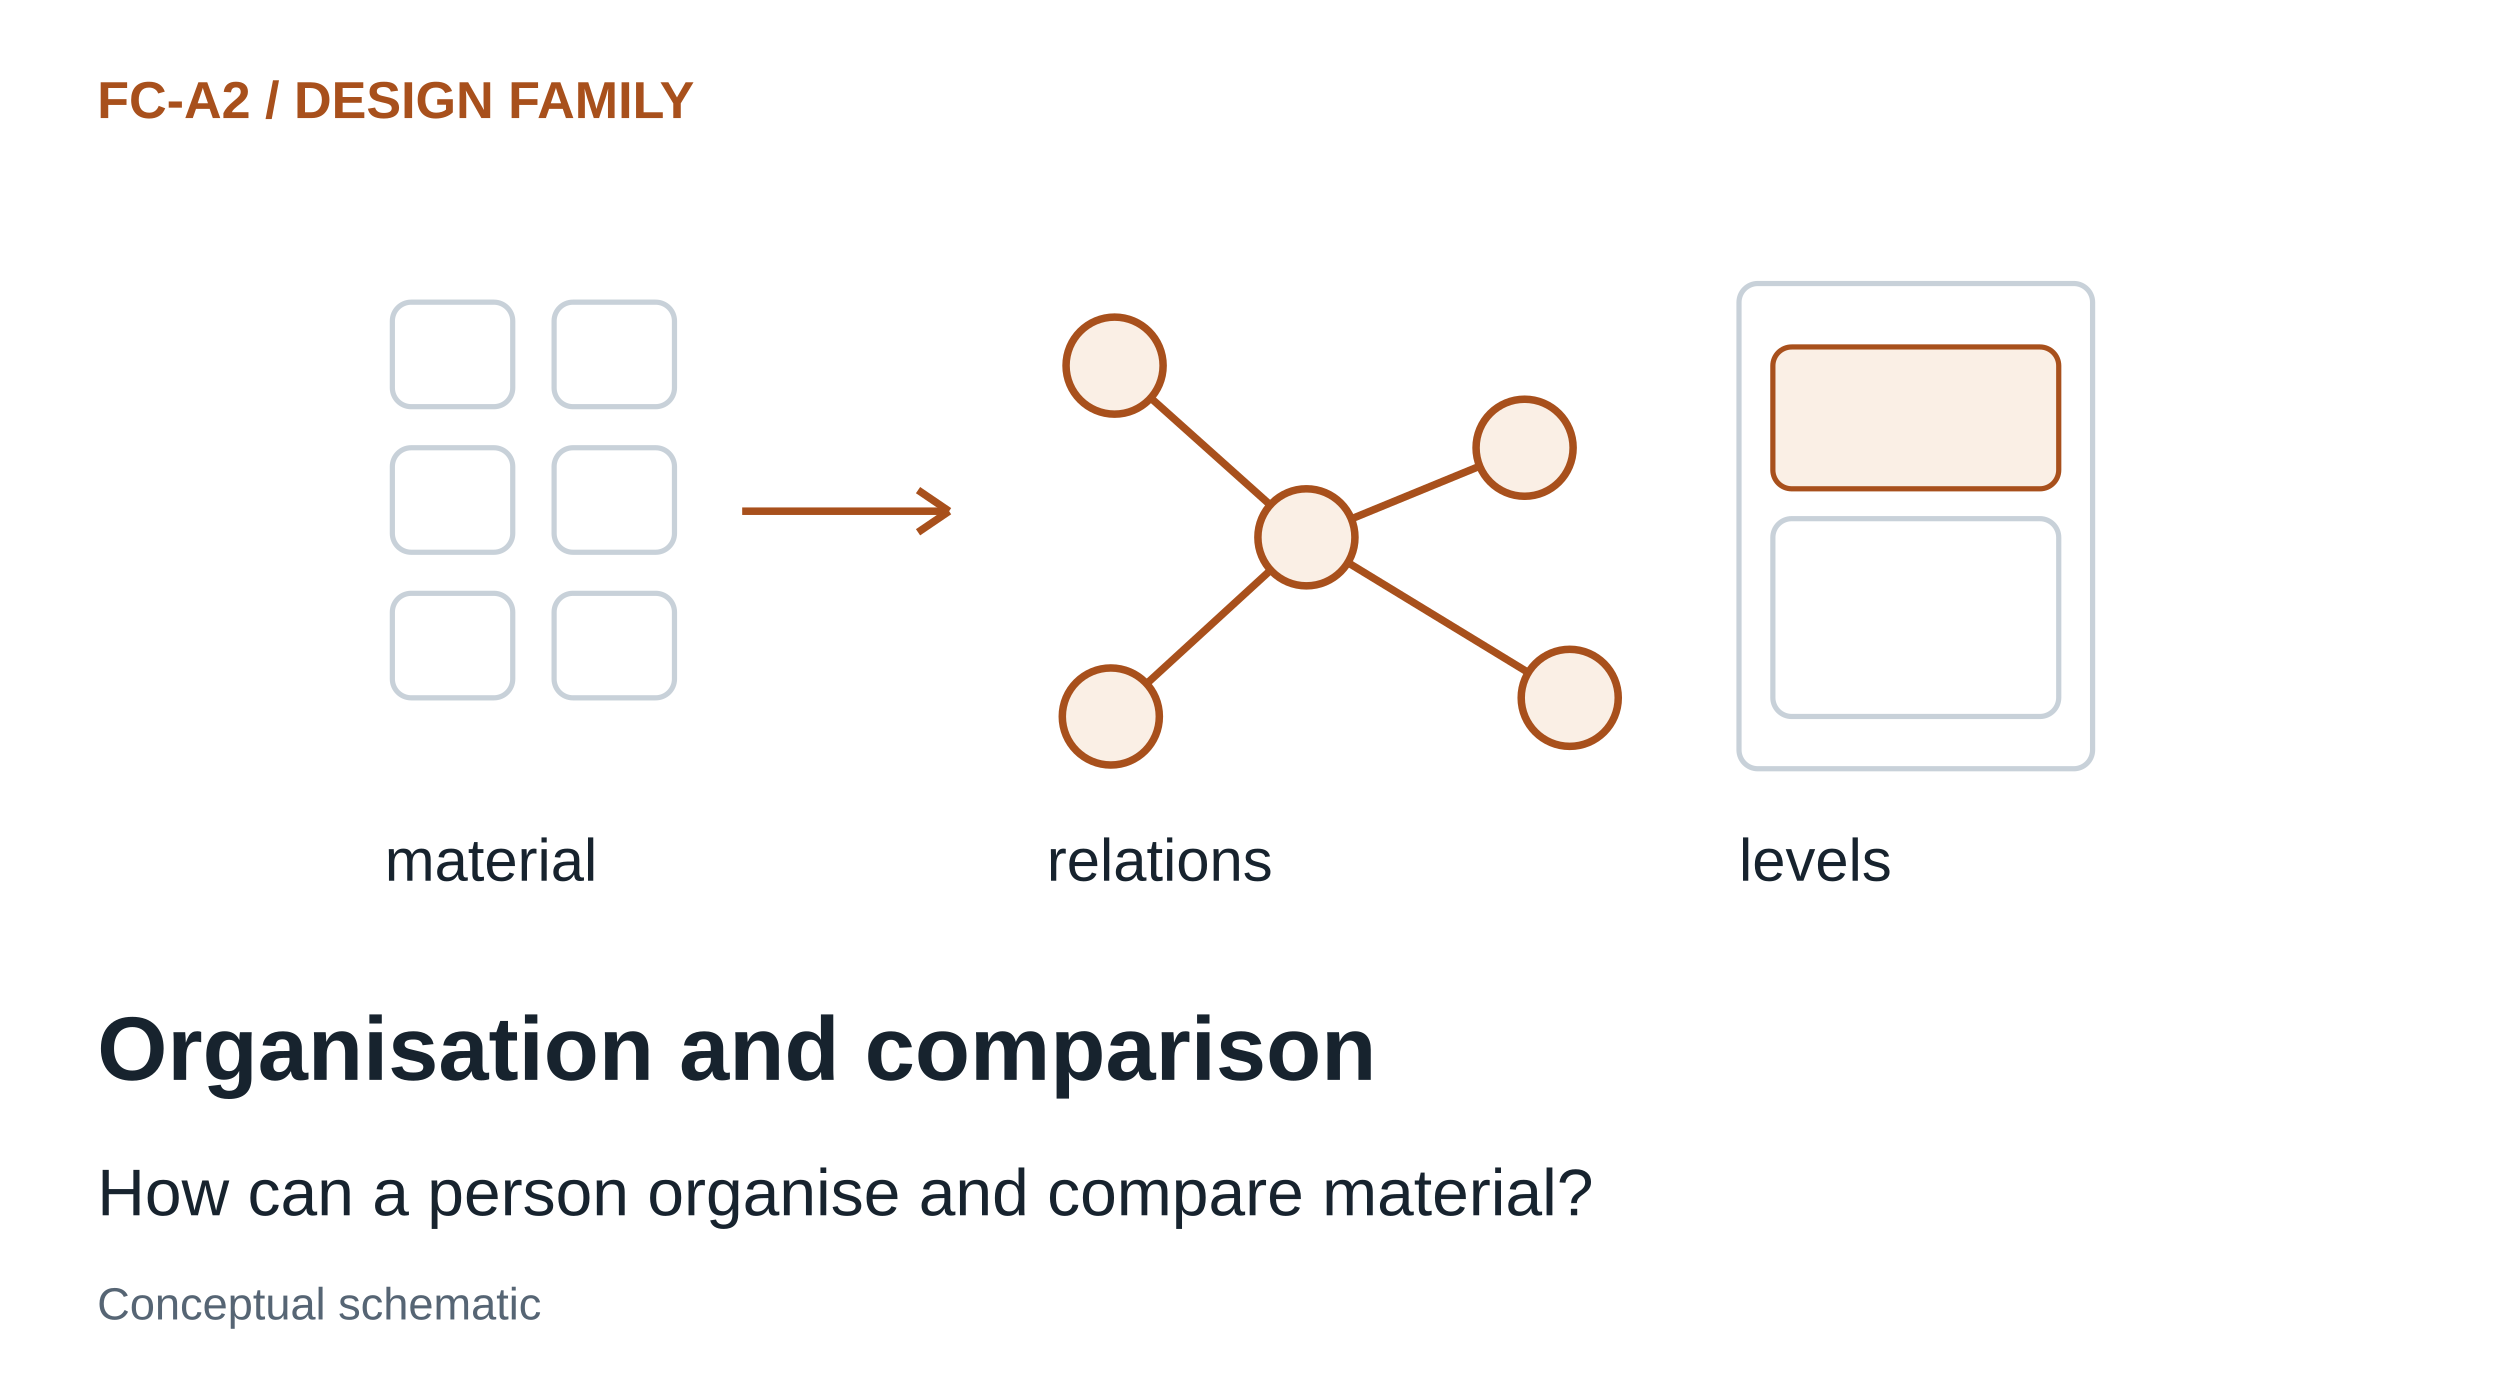
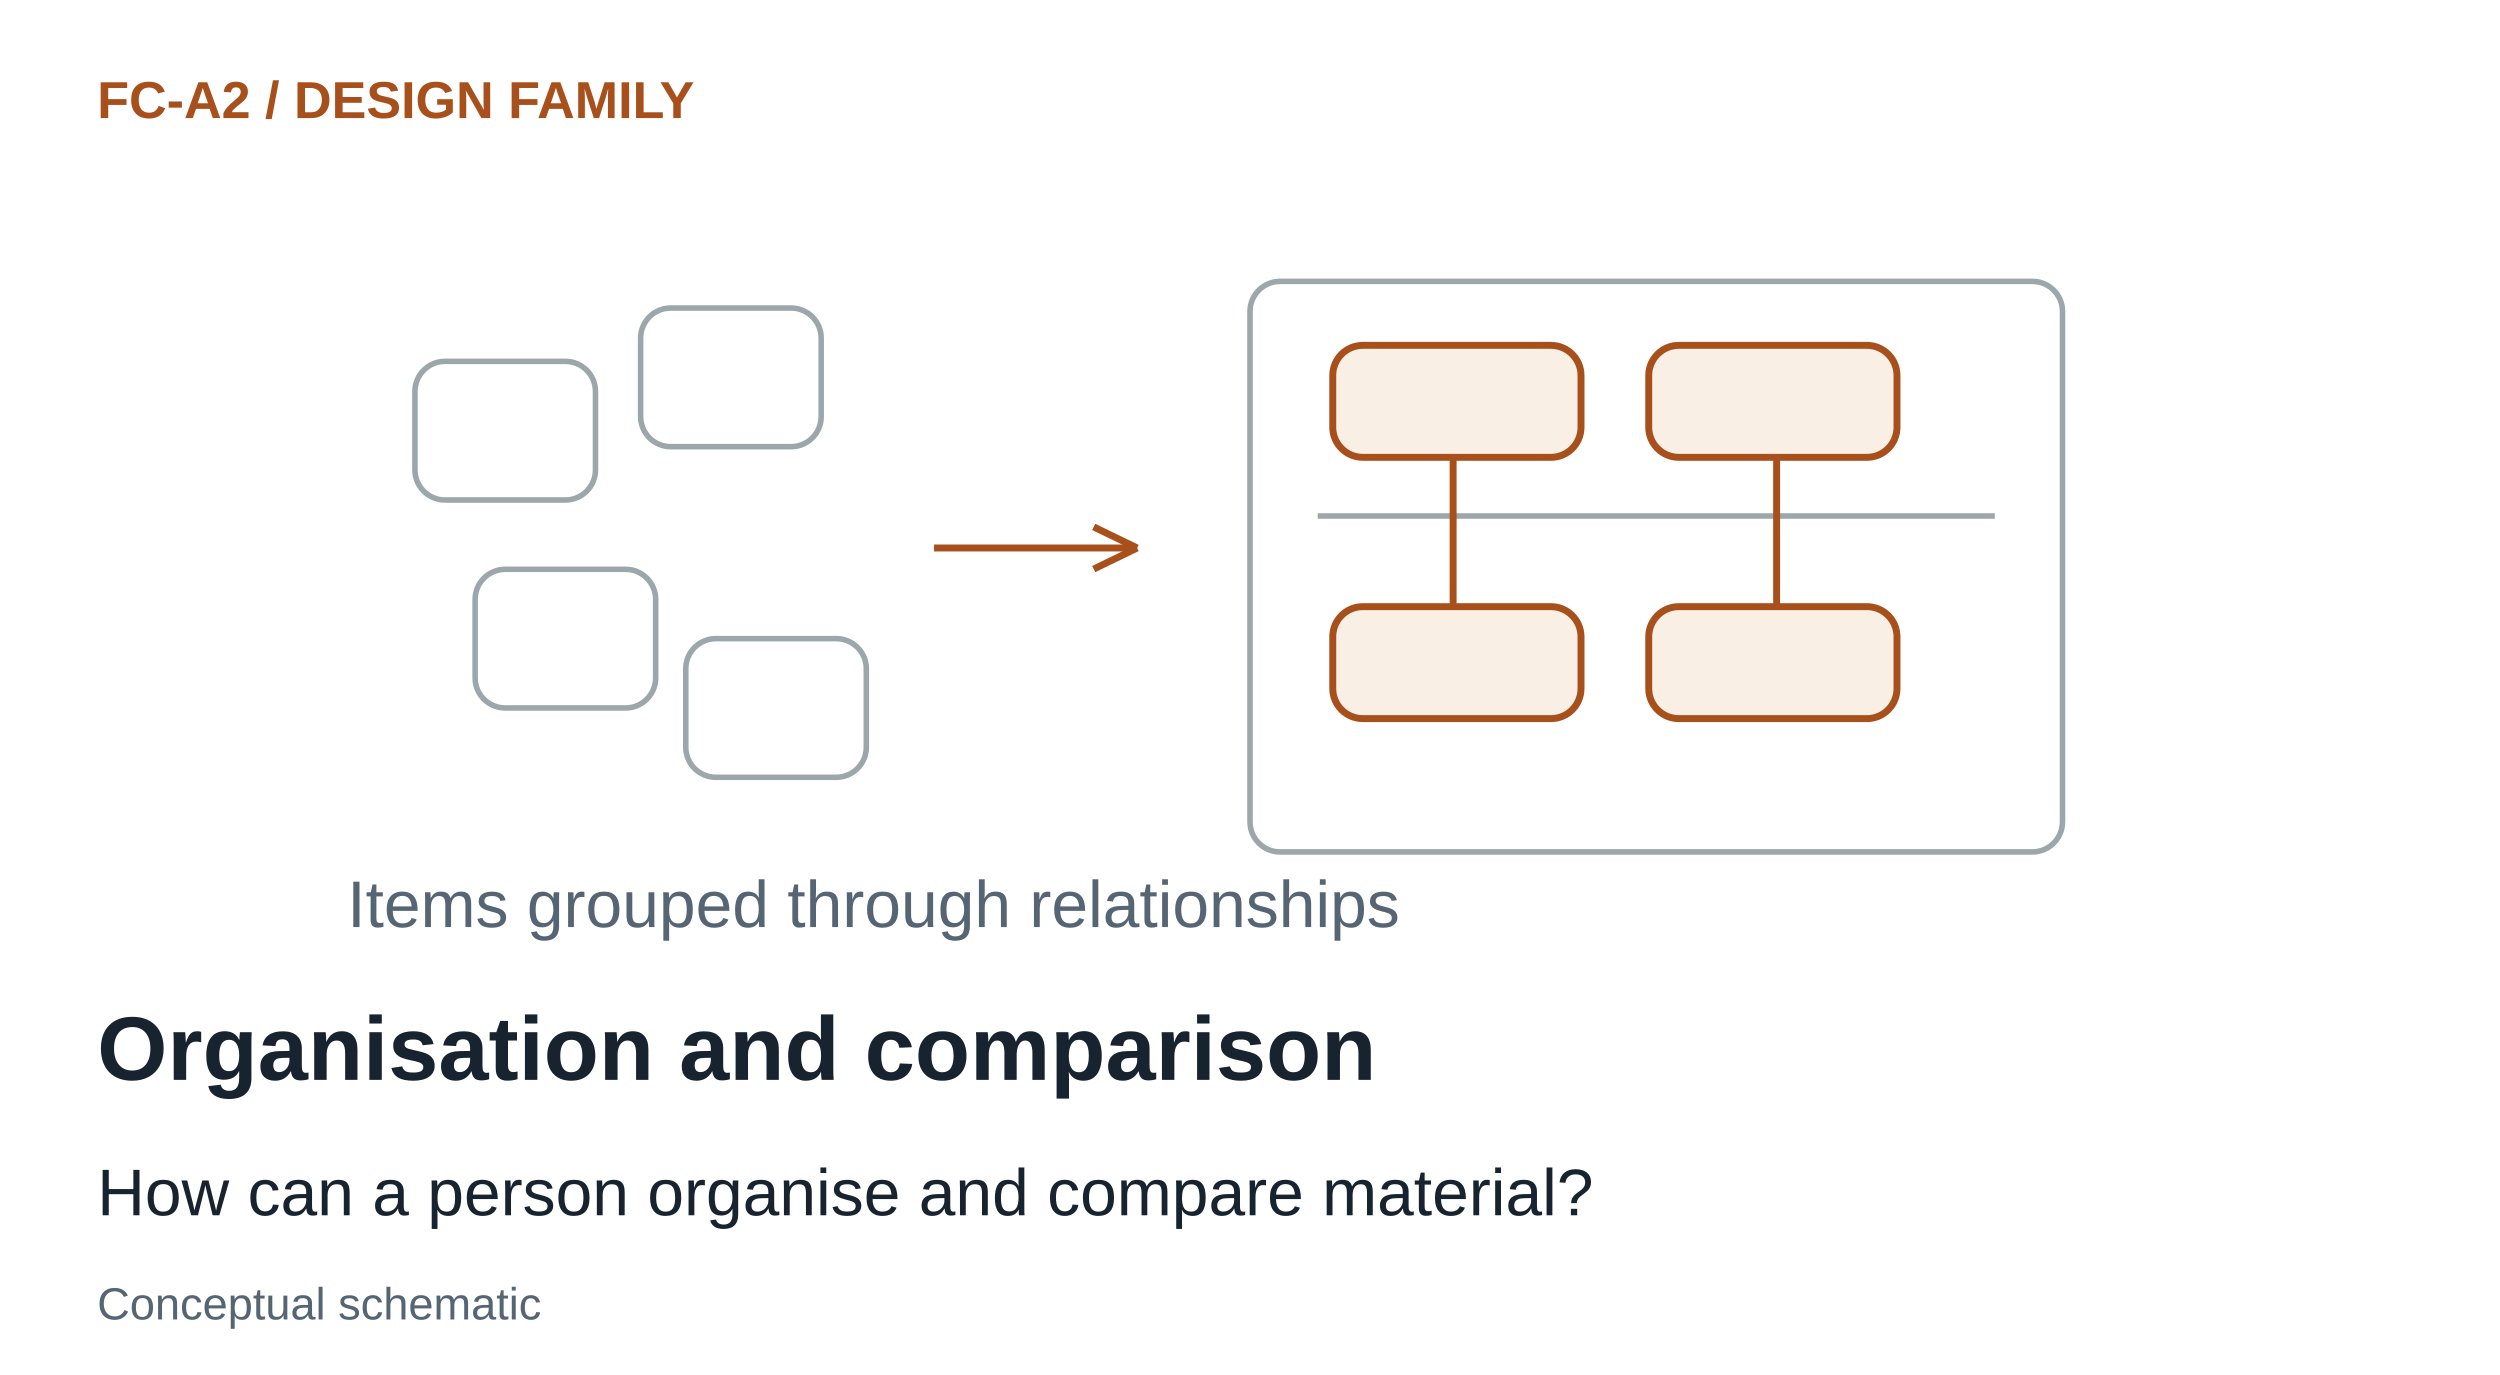
<svg xmlns="http://www.w3.org/2000/svg" width="720" height="396" viewBox="0 0 720 396" role="img" aria-labelledby="atlas-title atlas-description">
  <rect width="720" height="396" fill="white" />
  <rect x="0" y="0" width="720" height="390" rx="0" fill="#ffffff" stroke="none" stroke-width="1.5" />
  <text x="28" y="34" fill="#a8501c" font-family="Arial, Helvetica, sans-serif" font-size="15" font-weight="700">
    <tspan x="28" dy="0">FC-A2 / DESIGN FAMILY</tspan>
  </text>
-   <rect x="113" y="87.025" width="34.667" height="30.1" rx="5.417" fill="#ffffff" stroke="#c8d1d9" stroke-width="1.5" />
-   <rect x="159.583" y="87.025" width="34.667" height="30.1" rx="5.417" fill="#ffffff" stroke="#c8d1d9" stroke-width="1.5" />
-   <rect x="113" y="128.95" width="34.667" height="30.1" rx="5.417" fill="#ffffff" stroke="#c8d1d9" stroke-width="1.5" />
-   <rect x="159.583" y="128.95" width="34.667" height="30.1" rx="5.417" fill="#ffffff" stroke="#c8d1d9" stroke-width="1.5" />
-   <rect x="113" y="170.875" width="34.667" height="30.1" rx="5.417" fill="#ffffff" stroke="#c8d1d9" stroke-width="1.5" />
-   <rect x="159.583" y="170.875" width="34.667" height="30.1" rx="5.417" fill="#ffffff" stroke="#c8d1d9" stroke-width="1.5" />
-   <line x1="213.75" y1="147.225" x2="273.333" y2="147.225" stroke="#a8501c" stroke-width="2.167" />
-   <line x1="273.333" y1="147.225" x2="264.392" y2="153.295" stroke="#a8501c" stroke-width="2.167" />
-   <line x1="273.333" y1="147.225" x2="264.392" y2="141.155" stroke="#a8501c" stroke-width="2.167" />
-   <line x1="321" y1="105.3" x2="376.25" y2="154.75" stroke="#a8501c" stroke-width="2.167" />
-   <line x1="376.25" y1="154.75" x2="319.917" y2="206.35" stroke="#a8501c" stroke-width="2.167" />
-   <line x1="376.25" y1="154.75" x2="439.083" y2="128.95" stroke="#a8501c" stroke-width="2.167" />
-   <line x1="376.25" y1="154.75" x2="452.083" y2="200.975" stroke="#a8501c" stroke-width="2.167" />
-   <circle cx="321" cy="105.3" r="13.975" fill="#faefe5" stroke="#a8501c" stroke-width="2.167" />
-   <circle cx="376.25" cy="154.75" r="13.975" fill="#faefe5" stroke="#a8501c" stroke-width="2.167" />
-   <circle cx="319.917" cy="206.35" r="13.975" fill="#faefe5" stroke="#a8501c" stroke-width="2.167" />
-   <circle cx="439.083" cy="128.95" r="13.975" fill="#faefe5" stroke="#a8501c" stroke-width="2.167" />
-   <circle cx="452.083" cy="200.975" r="13.975" fill="#faefe5" stroke="#a8501c" stroke-width="2.167" />
-   <rect x="500.833" y="81.65" width="101.833" height="139.75" rx="5.417" fill="#ffffff" stroke="#c8d1d9" stroke-width="1.5" />
-   <rect x="510.583" y="99.925" width="82.333" height="40.85" rx="5.417" fill="#faefe5" stroke="#a8501c" stroke-width="1.5" />
-   <rect x="510.583" y="149.375" width="82.333" height="56.975" rx="5.417" fill="#ffffff" stroke="#c8d1d9" stroke-width="1.5" />
-   <text x="110.833" y="253.65" fill="#17232e" font-family="Arial, Helvetica, sans-serif" font-size="17.2" font-weight="400">
-     <tspan x="110.833" dy="0">material</tspan>
-   </text>
-   <text x="301.5" y="253.65" fill="#17232e" font-family="Arial, Helvetica, sans-serif" font-size="17.2" font-weight="400">
-     <tspan x="301.5" dy="0">relations</tspan>
-   </text>
-   <text x="500.833" y="253.65" fill="#17232e" font-family="Arial, Helvetica, sans-serif" font-size="17.2" font-weight="400">
-     <tspan x="500.833" dy="0">levels</tspan>
+   <rect x="119.5" y="104.071" width="52" height="39.929" rx="8.667" fill="#ffffff" stroke="#9ba7ab" stroke-width="1.6" />
+   <rect x="184.5" y="88.714" width="52" height="39.929" rx="8.667" fill="#ffffff" stroke="#9ba7ab" stroke-width="1.6" />
+   <rect x="136.833" y="163.964" width="52" height="39.929" rx="8.667" fill="#ffffff" stroke="#9ba7ab" stroke-width="1.6" />
+   <rect x="197.5" y="183.929" width="52" height="39.929" rx="8.667" fill="#ffffff" stroke="#9ba7ab" stroke-width="1.6" />
+   <line x1="269" y1="157.821" x2="327.5" y2="157.821" stroke="#a8501c" stroke-width="2" />
+   <line x1="327.5" y1="157.821" x2="314.982" y2="163.891" stroke="#a8501c" stroke-width="2" />
+   <line x1="327.5" y1="157.821" x2="314.982" y2="151.752" stroke="#a8501c" stroke-width="2" />
+   <rect x="360" y="81.036" width="234" height="164.321" rx="8.667" fill="#ffffff" stroke="#9ba7ab" stroke-width="1.6" />
+   <line x1="379.5" y1="148.607" x2="574.5" y2="148.607" stroke="#9ba7ab" stroke-width="1.6" />
+   <rect x="383.833" y="99.464" width="71.5" height="32.25" rx="8.667" fill="#faefe5" stroke="#a8501c" stroke-width="2" />
+   <rect x="474.833" y="99.464" width="71.5" height="32.25" rx="8.667" fill="#faefe5" stroke="#a8501c" stroke-width="2" />
+   <rect x="383.833" y="174.714" width="71.5" height="32.25" rx="8.667" fill="#faefe5" stroke="#a8501c" stroke-width="2" />
+   <rect x="474.833" y="174.714" width="71.5" height="32.25" rx="8.667" fill="#faefe5" stroke="#a8501c" stroke-width="2" />
+   <line x1="418.5" y1="131.714" x2="418.5" y2="174.714" stroke="#a8501c" stroke-width="2" />
+   <line x1="511.667" y1="131.714" x2="511.667" y2="174.714" stroke="#a8501c" stroke-width="2" />
+   <text x="100" y="267" fill="#566574" font-family="Arial, Helvetica, sans-serif" font-size="19" font-weight="400">
+     <tspan x="100" dy="0">Items grouped through relationships</tspan>
  </text>
  <text x="28" y="311" fill="#17232e" font-family="Arial, Helvetica, sans-serif" font-size="26" font-weight="700">
    <tspan x="28" dy="0">Organisation and comparison</tspan>
  </text>
  <text x="28" y="350" fill="#17232e" font-family="Arial, Helvetica, sans-serif" font-size="19" font-weight="400">
    <tspan x="28" dy="0">How can a person organise and compare material?</tspan>
  </text>
  <text x="28" y="380" fill="#566574" font-family="Arial, Helvetica, sans-serif" font-size="13" font-weight="400">
    <tspan x="28" dy="0">Conceptual schematic</tspan>
  </text>
  <a href="../../design-space-atlas.html#FC-A2" target="_top" aria-label="Organisation and comparison">
    <rect x="0" y="0" width="720" height="390" fill="transparent" pointer-events="all" />
  </a>
</svg>
